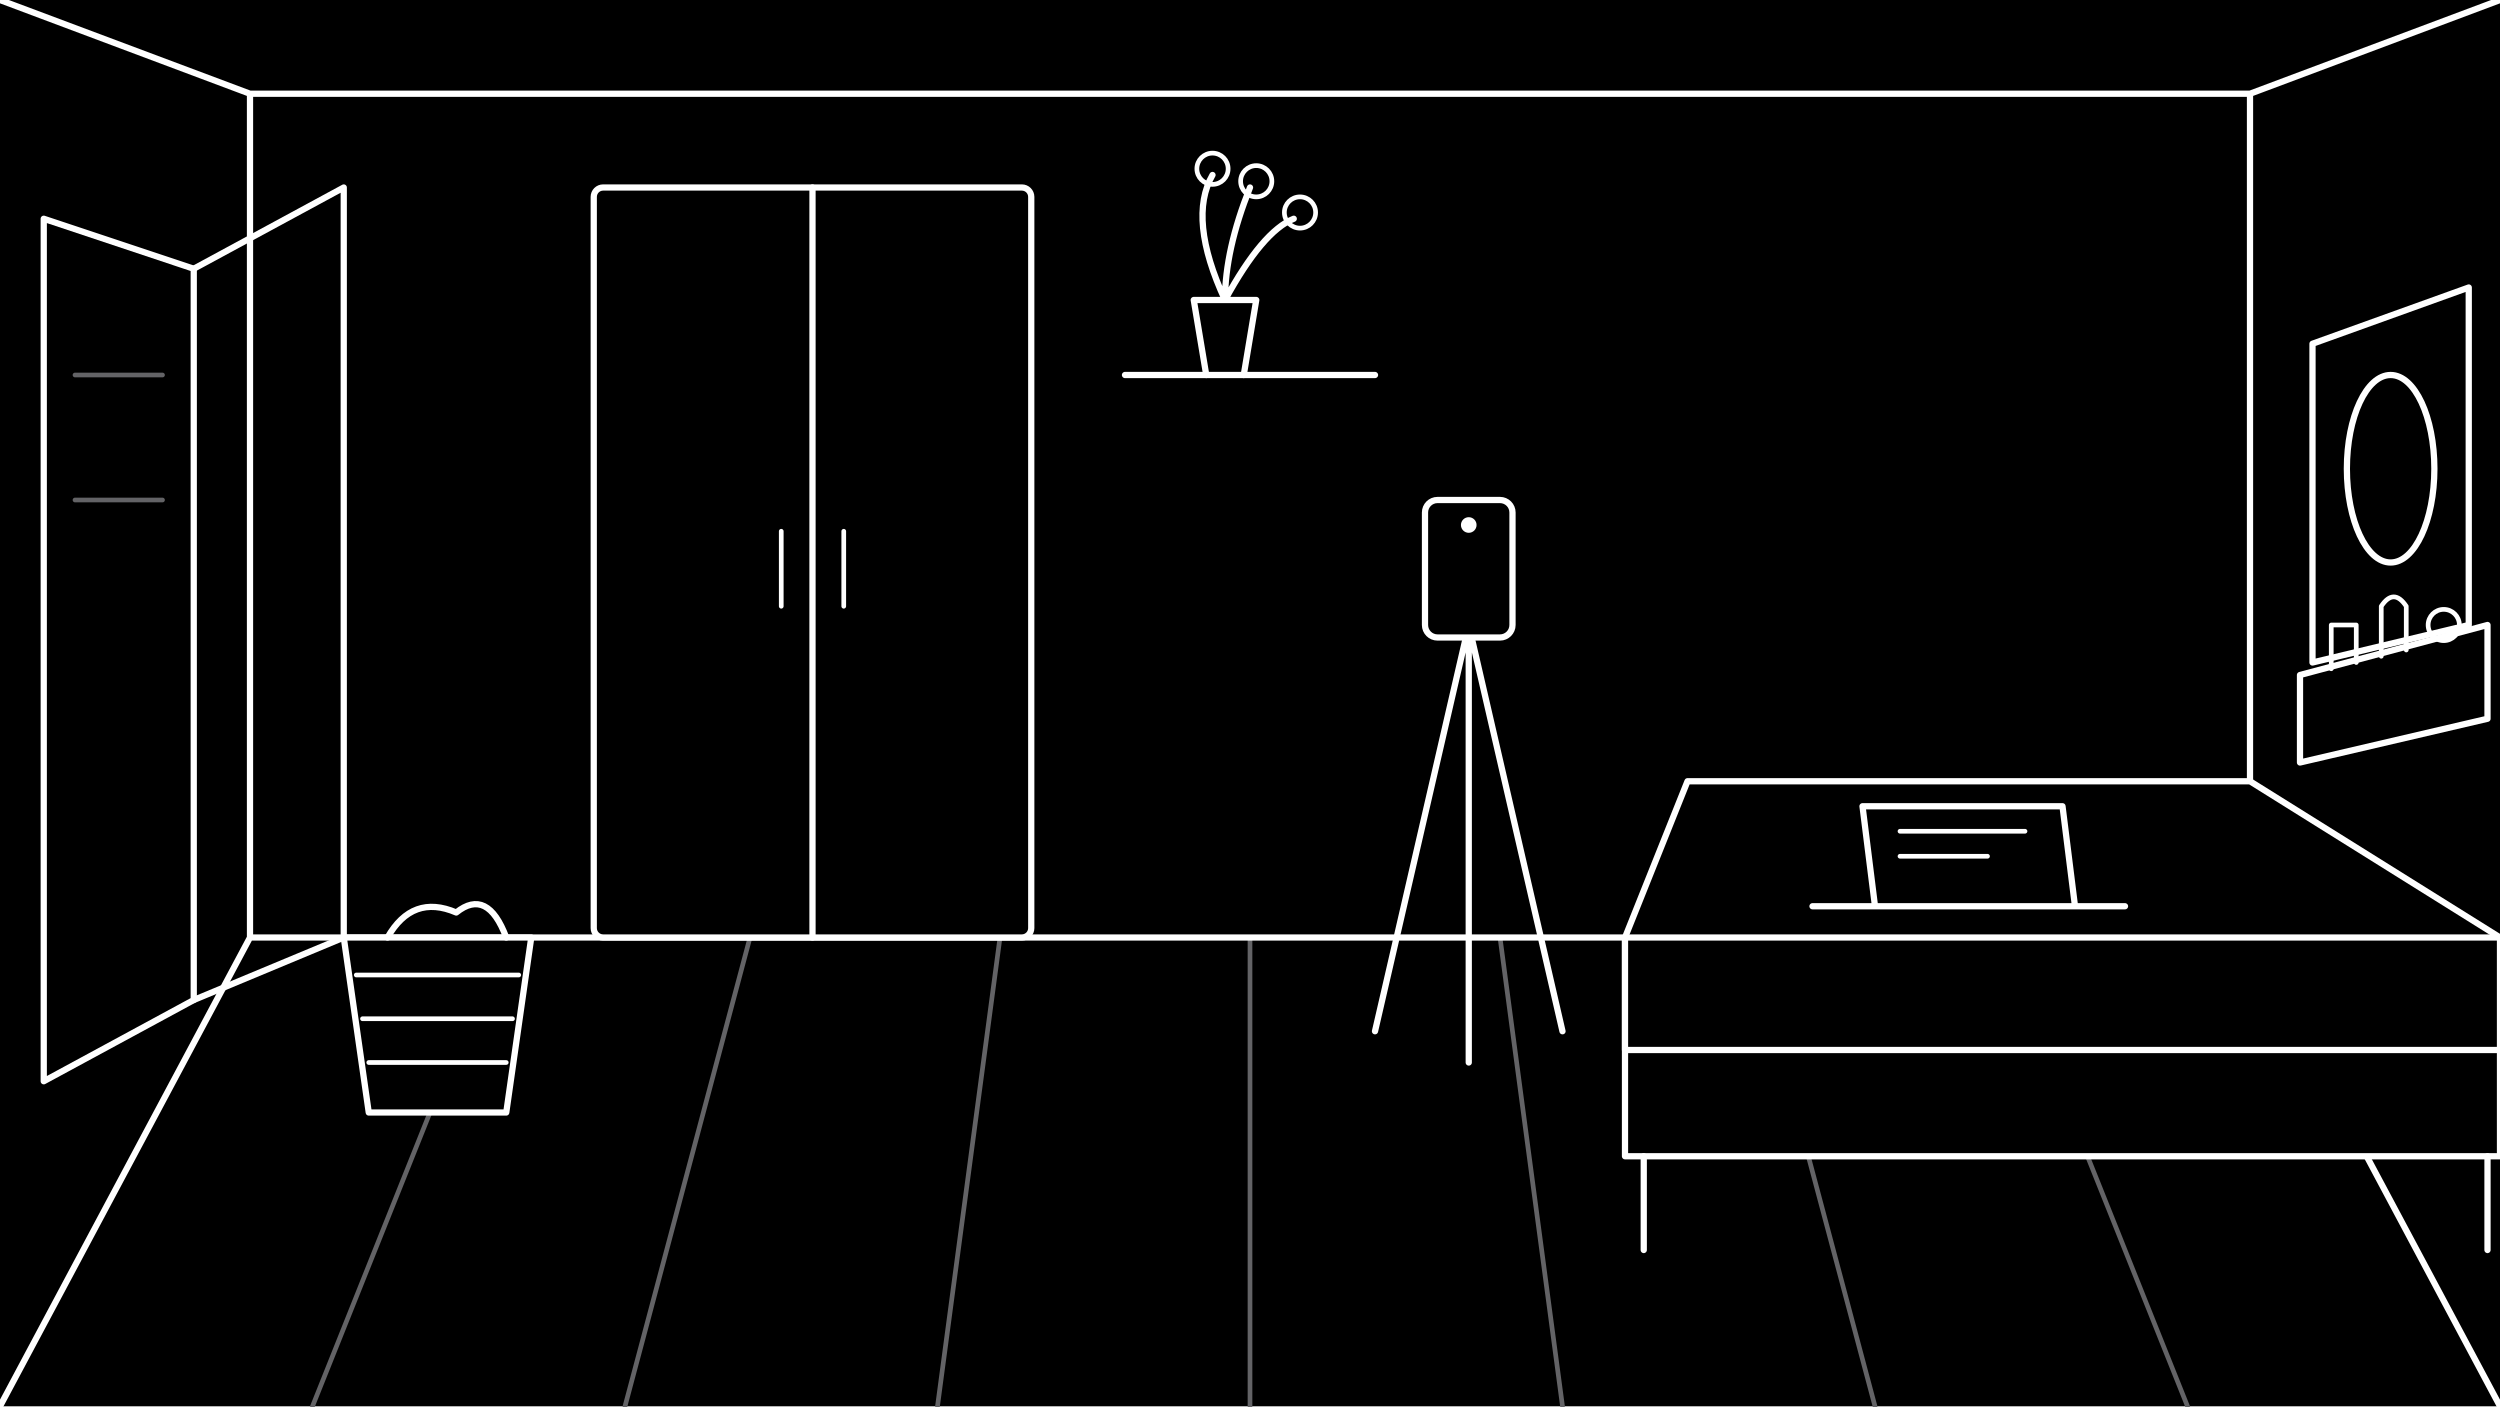
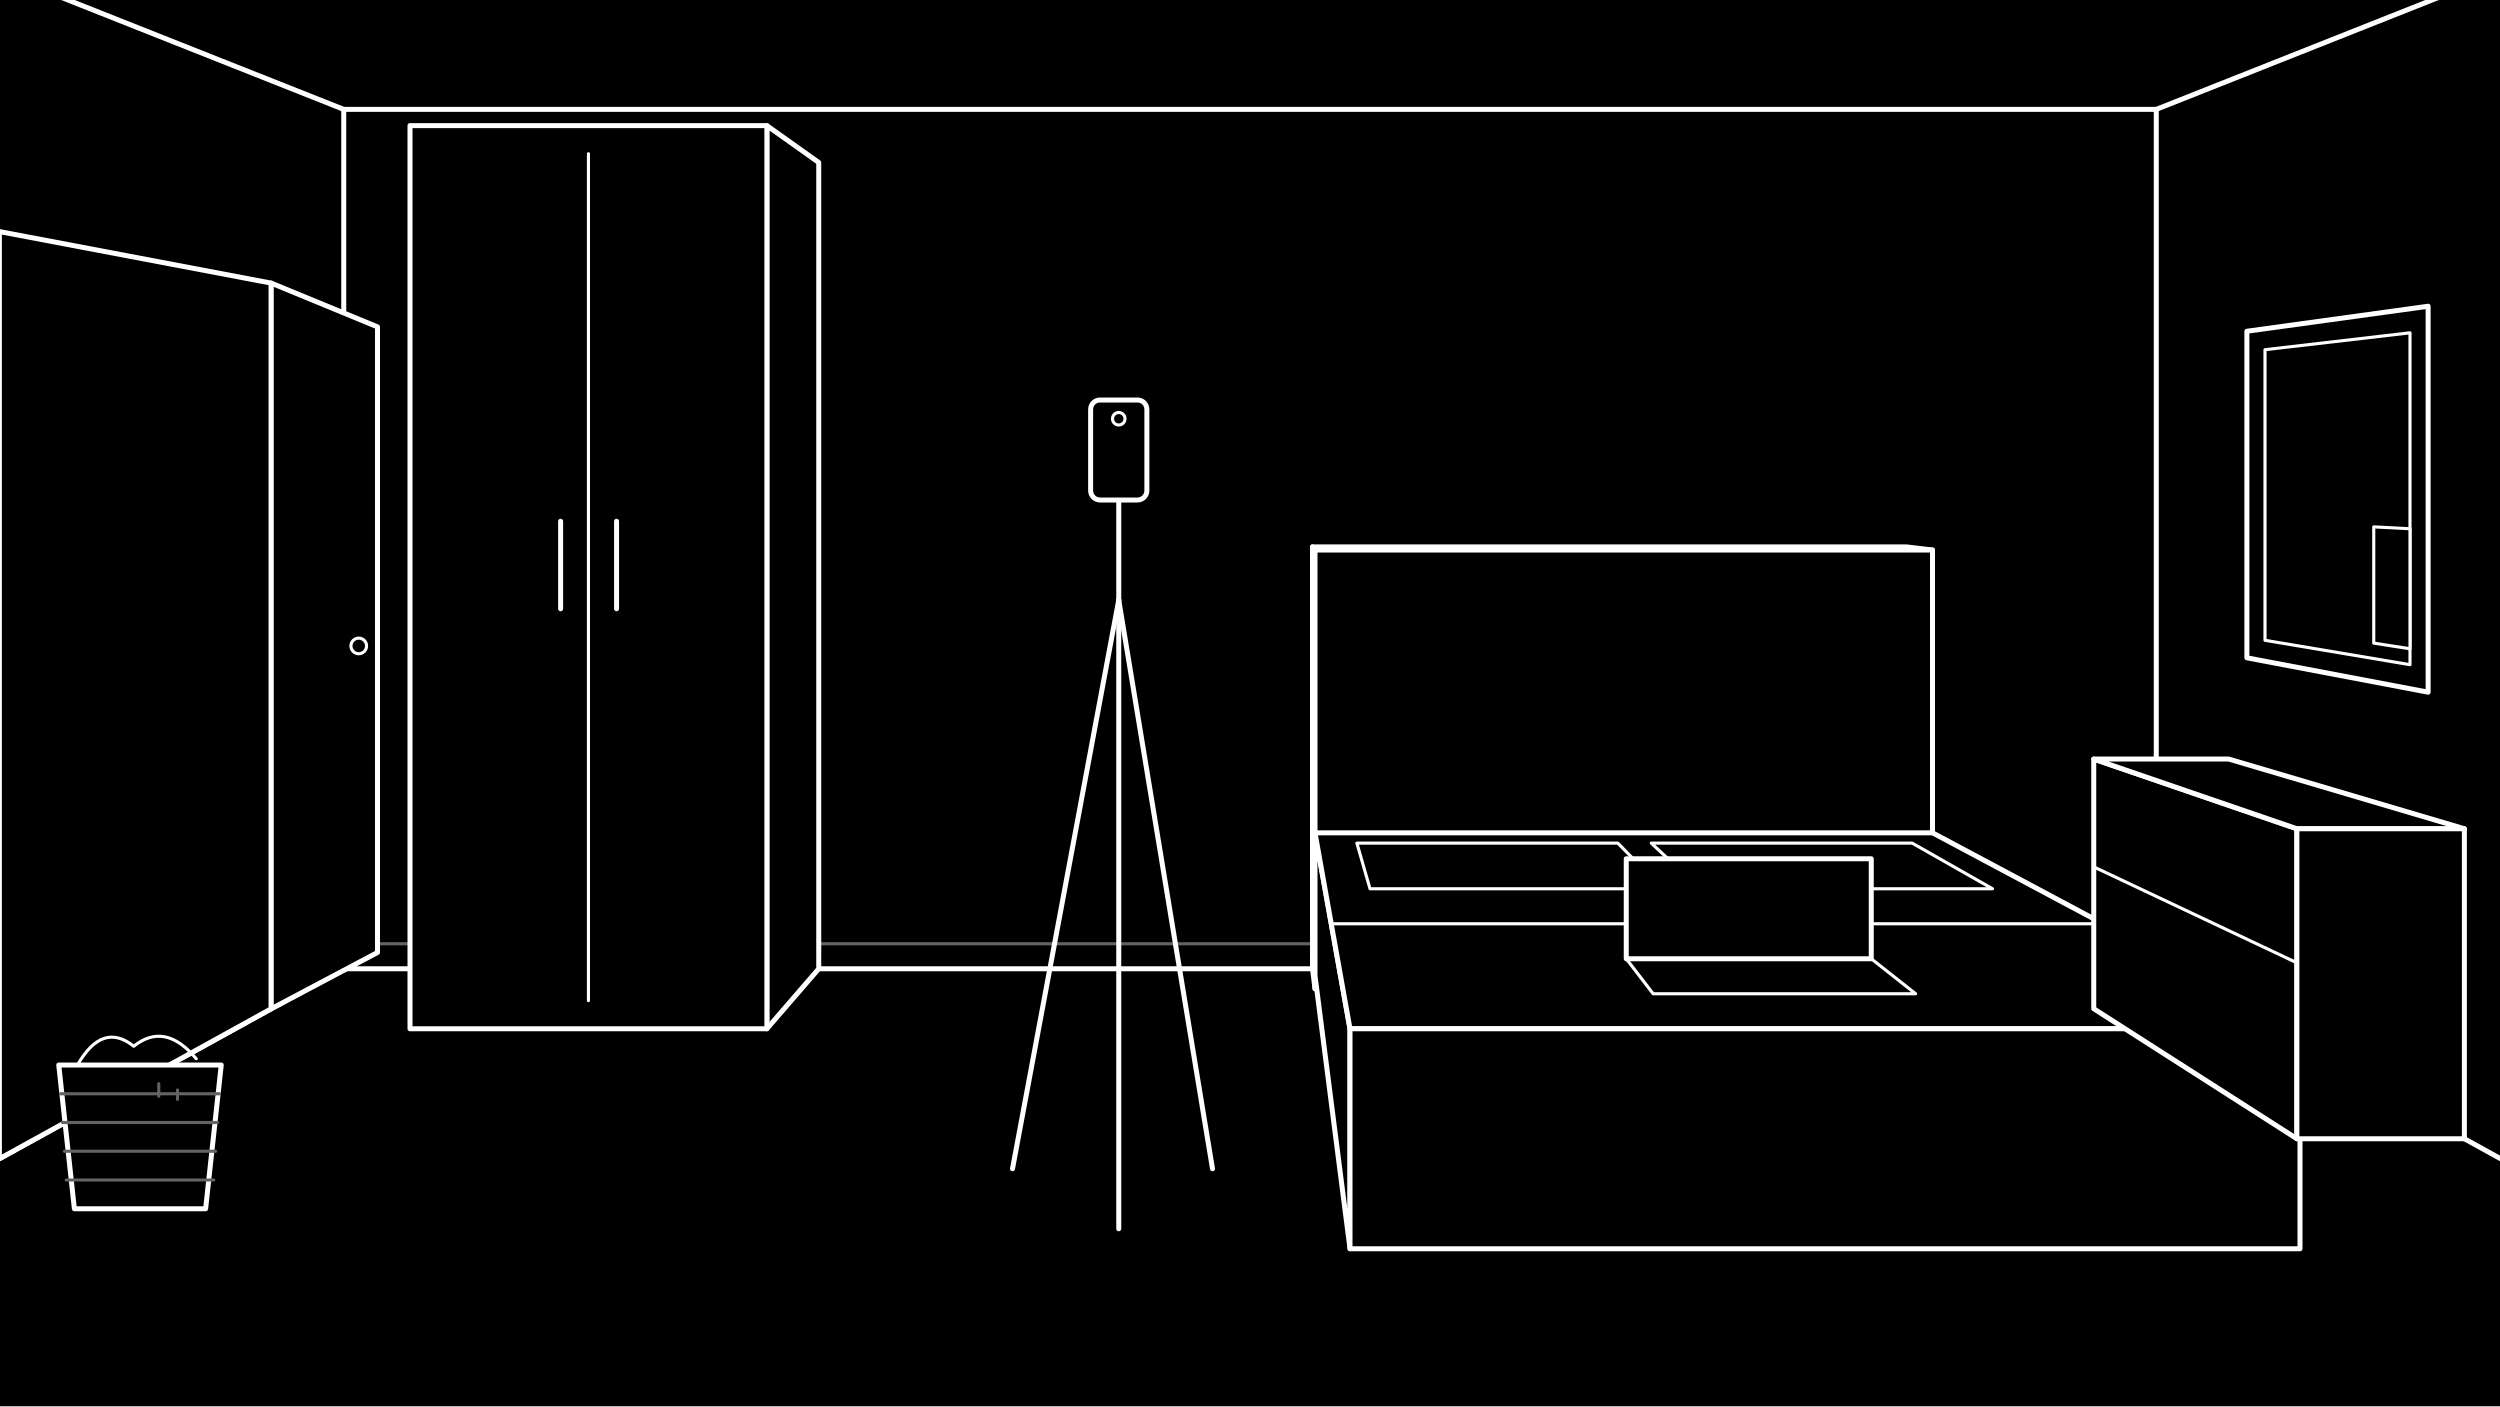
<svg xmlns="http://www.w3.org/2000/svg" viewBox="0 0 800 450">
-   <style>.w{fill:none;stroke:#fff;stroke-width:2;stroke-linejoin:round;stroke-linecap:round}.t{fill:none;stroke:#fff;stroke-width:1.5;stroke-linejoin:round;stroke-linecap:round}.g{fill:none;stroke:#636366;stroke-width:1.5;stroke-linecap:round}.k{fill:#000;stroke:#fff;stroke-width:2;stroke-linejoin:round}.f{fill:#fff}</style>
+   <style>.w{fill:none;stroke:#fff;stroke-width:1.6;stroke-linejoin:round;stroke-linecap:round}.t{fill:none;stroke:#fff;stroke-width:1;stroke-linejoin:round;stroke-linecap:round}.g{fill:none;stroke:#636366;stroke-width:1;stroke-linejoin:round;stroke-linecap:round}.k{fill:#000;stroke:#fff;stroke-width:1.6;stroke-linejoin:round;stroke-linecap:round}.kt{fill:#000;stroke:#fff;stroke-width:1;stroke-linejoin:round;stroke-linecap:round}.b{fill:#000;stroke:#C1121F;stroke-width:1.6;stroke-linejoin:round;stroke-linecap:round}.r{fill:none;stroke:#C1121F;stroke-width:1;stroke-linecap:round;stroke-linejoin:round}.gd{fill:#636366}</style>
  <rect width="800" height="450" fill="#000" />
-   <path class="g" d="M160 300 L100 450 M240 300 L200 450 M320 300 L300 450 M400 300 L400 450 M480 300 L500 450 M560 300 L600 450 M640 300 L700 450" />
-   <path class="w" d="M0 0 L80 30 L720 30 L800 0 M80 30 V300 H720 V30 M80 300 L0 450 M720 300 L800 450" />
-   <path class="k" d="M14 70 L62 86 V320 L14 346 Z" />
-   <path class="w" d="M62 86 L110 60 V300 L62 320" />
-   <path class="g" d="M24 120 H52 M24 160 H52" stroke="#AEAEB2" />
-   <path class="k" d="M110 300 H170 L162 356 H118 Z" />
-   <path class="t" d="M114 312 H166 M116 326 H164 M118 340 H162" />
-   <path class="w" d="M124 300 Q132 286 146 292 Q156 284 162 300" />
-   <rect class="k" x="190" y="60" width="140" height="240" rx="3" />
-   <path class="w" d="M260 60 V300" />
-   <path class="t" d="M250 170 V194 M270 170 V194" />
-   <path class="w" d="M360 120 H440" />
-   <path class="w" d="M386 120 L382 96 H402 L398 120 M392 96 Q380 70 388 56 M392 96 Q404 74 414 70 M392 96 Q392 80 400 60" />
-   <circle class="t" cx="388" cy="54" r="5" />
-   <circle class="t" cx="416" cy="68" r="5" />
-   <circle class="t" cx="402" cy="58" r="5" />
-   <path class="w" d="M440 330 L470 200 L500 330 M470 200 V340" />
-   <rect class="k" x="456" y="160" width="28" height="44" rx="4" />
-   <circle class="f" cx="470" cy="168" r="2.5" />
-   <path class="k" d="M540 250 H720 L800 300 V370 H520 V300 Z" />
-   <path class="k" d="M520 300 H800 V336 H520 Z" />
-   <path class="w" d="M526 370 V400 M796 370 V400" />
-   <path class="w" d="M600 290 L596 258 H660 L664 290 Z M580 290 H680" />
-   <path class="t" d="M608 266 H648 M608 274 H636" />
-   <path class="k" d="M740 110 L790 92 V200 L740 212 Z" />
-   <ellipse class="w" cx="765" cy="150" rx="14" ry="30" />
-   <path class="k" d="M736 216 L796 200 V230 L736 244 Z" />
-   <g class="t">
-     <path d="M746 214 V200 H754 V212" />
-     <path d="M762 210 V194 Q766 188 770 194 V208" />
-     <circle cx="782" cy="200" r="5" />
-   </g>
+   <path class="w" d="M110.0 35.0 L690.0 35.0 L690.0 310.0 L110.0 310.0 Z" />
+   <path class="w" d="M110.0 35.0 L-470.0 -195.0" />
+   <path class="w" d="M690.0 35.0 L1270.0 -195.0" />
+   <path class="w" d="M110.0 310.0 L-470.0 630.0" />
+   <path class="w" d="M690.0 310.0 L1270.0 630.0" />
+   <path class="g" d="M110.0 302.0 L690.0 302.0" />
+   <path class="k" d="M86.8 90.6 L-0.2 74.1 L-0.2 370.8 L86.8 322.8 Z" />
+   <path class="k" d="M86.8 90.6 L120.8 104.6 L120.8 304.8 L86.8 322.8 Z" />
+   <circle class="t" cx="114.8" cy="206.7" r="2.5" />
+   <path class="k" d="M18.8 340.8 L23.8 386.8 H65.8 L70.8 340.8 Z" />
+   <path class="g" d="M19.4 350.0 L70.2 350.0" />
+   <path class="g" d="M20.0 359.2 L69.6 359.2" />
+   <path class="g" d="M20.6 368.4 L69.0 368.4" />
+   <path class="g" d="M21.2 377.6 L68.4 377.6" />
+   <path class="t" d="M24.8 340.8 q8 -14 18 -6 q10 -8 20 4" />
+   <path class="g" d="M50.8 346.8 v4 M56.8 348.8 v3" />
+   <path class="k" d="M262.0 52.0 L245.4 40.2 L245.4 329.2 L262.0 310.0 Z" />
+   <path class="k" d="M131.2 40.2 L245.4 40.2 L245.4 329.2 L131.2 329.2 Z" />
+   <path class="t" d="M188.3 49.2 L188.3 320.2" />
+   <path class="w" d="M179.4 166.8 L179.4 194.8" />
+   <path class="w" d="M197.3 166.8 L197.3 194.8" />
+   <path class="k" d="M420.0 175.0 L420.8 176.0 L420.8 316.4 L420.0 310.0 Z" />
+   <path class="k" d="M420.0 175.0 L610.0 175.0 L618.4 176.0 L420.8 176.0 Z" />
+   <path class="k" d="M420.8 176.0 L618.4 176.0 L618.4 316.4 L420.8 316.4 Z" />
+   <path class="k" d="M420.8 266.5 L432.0 329.2 L432.0 399.6 L420.8 312.2 Z" />
+   <path class="k" d="M420.8 266.5 L618.4 266.5 L736.0 329.2 L432.0 329.2 Z" />
+   <path class="k" d="M432.0 329.2 L736.0 329.2 L736.0 399.6 L432.0 399.6 Z" />
+   <path class="kt" d="M434.2 269.8 L517.7 269.8 L532.0 284.4 L438.4 284.4 Z" />
+   <path class="kt" d="M528.4 269.8 L611.9 269.8 L637.6 284.4 L544.0 284.4 Z" />
+   <path class="t" d="M426.0 295.6 L673.0 295.6" />
+   <path class="kt" d="M520.4 306.8 L598.8 306.8 L613.0 318.0 L529.0 318.0 Z" />
+   <path class="k" d="M520.4 306.8 L598.8 306.8 L598.8 274.8 L520.4 274.8 Z" />
+   <path class="w" d="M719.0 106.0 L777.0 98.0 L777.0 221.5 L719.0 210.5 Z" />
+   <path class="t" d="M724.8 111.9 L771.2 106.5 L771.2 212.7 L724.8 204.9 Z" />
+   <path class="kt" d="M759.6 168.6 L771.2 169.2 L771.2 207.6 L759.6 205.8 Z" />
+   <path class="k" d="M670.0 242.9 L735.0 265.2 L735.0 364.4 L670.0 322.8 Z" />
+   <path class="k" d="M670.0 242.9 L713.2 242.9 L788.6 265.2 L735.0 265.2 Z" />
+   <path class="k" d="M735.0 265.2 L788.6 265.2 L788.6 364.4 L735.0 364.4 Z" />
+   <path class="t" d="M735.0 308.1 L670.0 277.4" />
+   <path class="w" d="M358.0 192.0 L324.0 374.0" />
+   <path class="w" d="M358.0 192.0 L358.0 393.2" />
+   <path class="w" d="M358.0 192.0 L388.0 374.0" />
+   <path class="w" d="M358.0 192.0 L358.0 156.0" />
+   <rect class="k" x="349.0" y="128.0" width="18" height="32" rx="3" />
+   <circle class="t" cx="358.0" cy="134.0" r="2" />
</svg>
